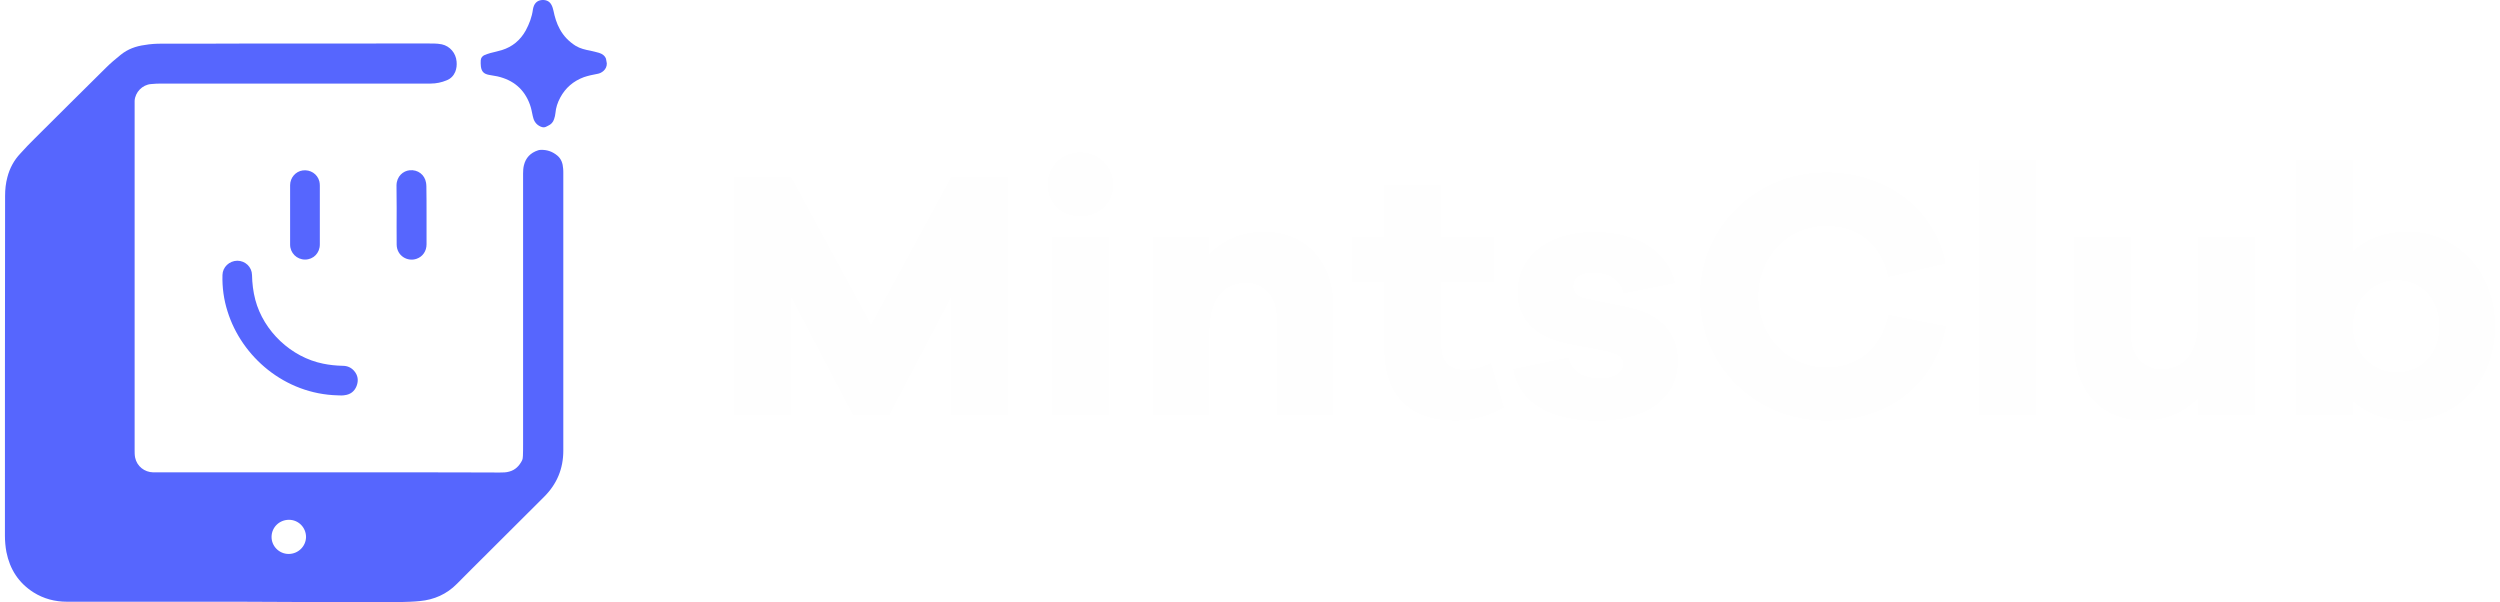
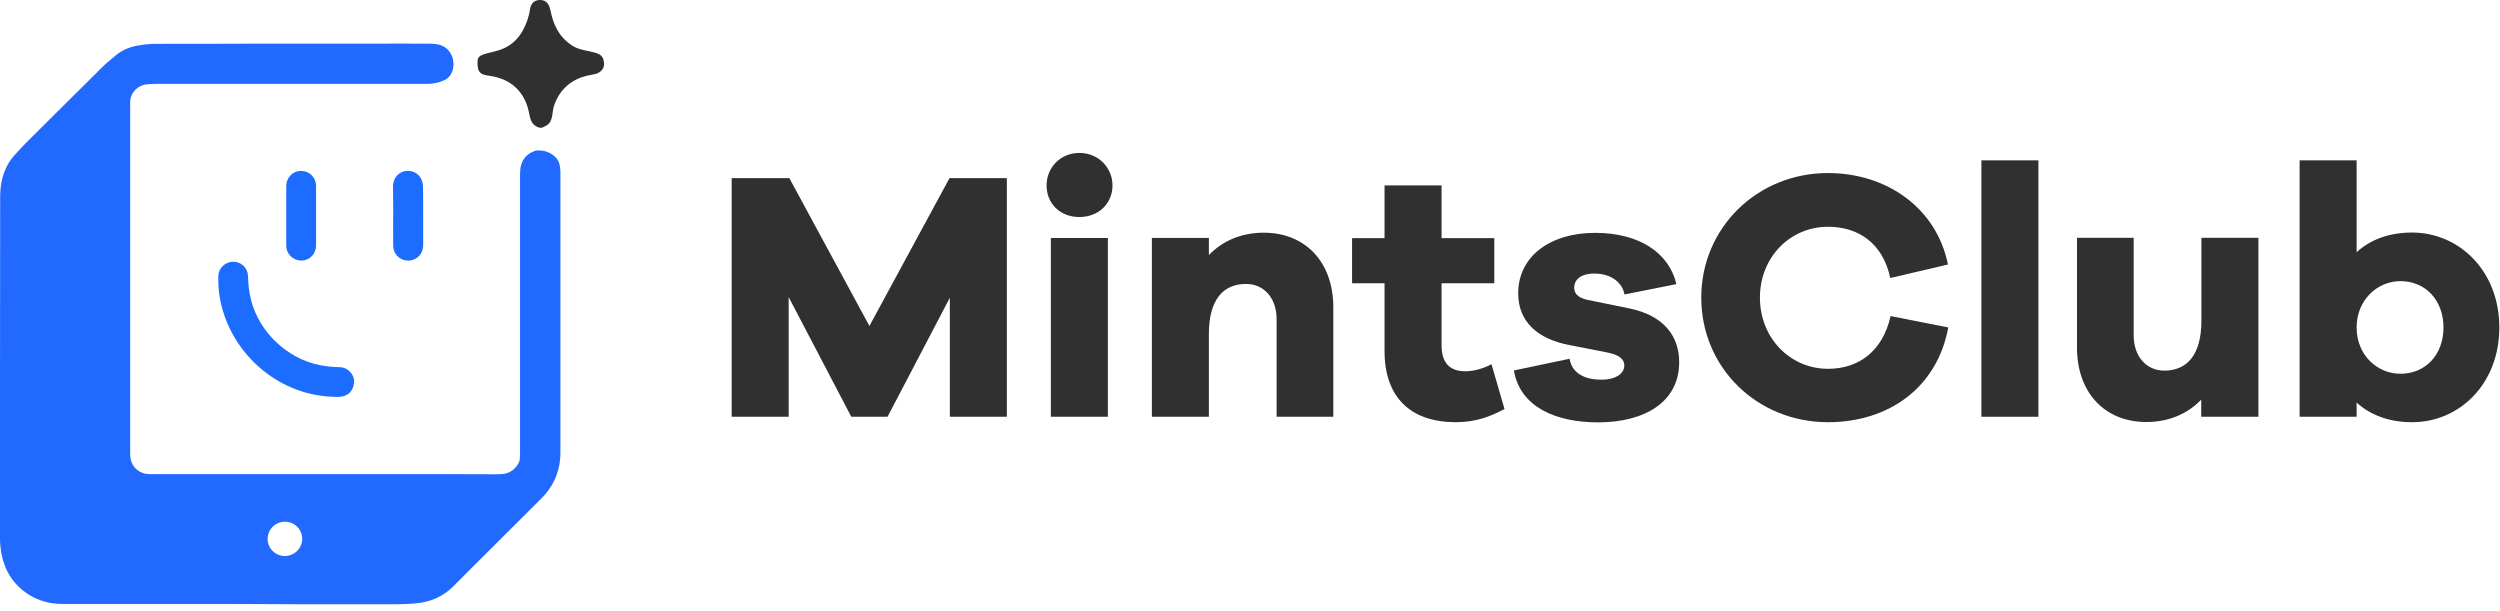
- <svg xmlns="http://www.w3.org/2000/svg" version="1.1" id="Layer_1" x="0px" y="0px" viewBox="0 0 152.27 36.66" style="enable-background:new 0 0 152.27 36.66;" xml:space="preserve">
-   <style type="text/css">
- 	.st0{fill:#5666FE;}
- 	.st1{enable-background:new    ;}
- 	.st2{fill:#FEFEFE;}
- </style>
-   <g>
-     <path class="st0" d="M14.52,36.65c-3.48,0-6.96,0-10.44,0c-0.73,0-1.42-0.18-2.04-0.57c-0.91-0.58-1.44-1.41-1.65-2.46   c-0.06-0.33-0.09-0.66-0.09-0.99c0-6.9,0-13.8,0.01-20.7c0-0.39,0.04-0.77,0.14-1.14c0.14-0.54,0.4-1.03,0.79-1.44   c0.29-0.32,0.58-0.63,0.89-0.93C3.57,6.99,5,5.56,6.45,4.13c0.28-0.28,0.59-0.54,0.9-0.79c0.43-0.35,0.93-0.53,1.47-0.6   C9.15,2.68,9.5,2.66,9.84,2.66c1.99,0,3.99,0,5.98-0.01c2.29,0,4.57,0,6.86,0c1.24,0,2.49-0.01,3.73,0c0.17,0,0.34,0.02,0.5,0.05   c0.5,0.11,0.86,0.54,0.9,1.05c0.02,0.21,0,0.42-0.08,0.62c-0.1,0.24-0.27,0.42-0.52,0.52c-0.31,0.13-0.64,0.2-0.98,0.2   c-2.29,0-4.58,0-6.87,0c-3.18,0-6.37,0-9.55,0c-0.2,0-0.4,0.01-0.61,0.03c-0.53,0.04-0.97,0.5-1,1.02c0,0.14,0,0.27,0,0.41   c0,6.95,0,13.91,0,20.86c0,0.15,0,0.31,0.03,0.46c0.11,0.53,0.57,0.89,1.1,0.9c0.08,0,0.17,0,0.25,0c4.91,0,9.83,0,14.74,0   c2.04,0,4.08,0,6.12,0.01c0.2,0,0.39,0,0.59-0.06c0.36-0.1,0.59-0.34,0.76-0.66c0.04-0.08,0.06-0.19,0.06-0.29   c0.01-0.23,0.01-0.45,0.01-0.68c0-5.09,0-10.19,0-15.28c0-0.41,0-0.83,0-1.24c0-0.17,0.01-0.34,0.05-0.5   c0.11-0.46,0.4-0.76,0.85-0.91c0.05-0.02,0.11-0.03,0.16-0.03c0.39-0.02,0.73,0.1,1.03,0.35c0.24,0.2,0.33,0.48,0.35,0.79   c0.01,0.09,0.01,0.18,0.01,0.27c0,5.64,0,11.27,0,16.91c0,1.1-0.39,2.03-1.16,2.8c-1.16,1.16-2.33,2.32-3.49,3.48   c-0.61,0.61-1.23,1.22-1.83,1.83c-0.62,0.63-1.39,0.97-2.26,1.05c-0.39,0.04-0.78,0.05-1.17,0.06c-1.81,0-3.62,0-5.44,0   C17.48,36.66,16,36.66,14.52,36.65L14.52,36.65z M17.6,31.66c-0.58,0-1.05,0.45-1.06,1.03c-0.01,0.57,0.46,1.05,1.04,1.05   s1.05-0.46,1.06-1.03C18.64,32.13,18.18,31.66,17.6,31.66z" />
-     <path class="st0" d="M36.96,3.86c0.01,0.37-0.31,0.6-0.58,0.64c-0.28,0.05-0.55,0.11-0.82,0.2c-0.64,0.24-1.12,0.65-1.44,1.25   c-0.16,0.3-0.26,0.6-0.29,0.94c-0.01,0.12-0.04,0.24-0.08,0.36c-0.06,0.2-0.19,0.33-0.37,0.41c-0.03,0.02-0.06,0.03-0.08,0.04   c-0.17,0.1-0.32,0.05-0.47-0.04c-0.22-0.13-0.33-0.34-0.38-0.59c-0.05-0.23-0.09-0.47-0.17-0.69c-0.34-0.95-1.02-1.51-1.99-1.73   c-0.17-0.04-0.34-0.05-0.51-0.09c-0.31-0.06-0.45-0.2-0.49-0.51c-0.02-0.12-0.01-0.24-0.01-0.37c0.01-0.16,0.1-0.27,0.24-0.33   c0.11-0.05,0.23-0.08,0.35-0.12c0.23-0.06,0.47-0.11,0.7-0.18c0.64-0.2,1.12-0.6,1.45-1.19c0.22-0.41,0.38-0.83,0.44-1.29   c0.01-0.08,0.04-0.17,0.07-0.24c0.1-0.21,0.27-0.32,0.51-0.33c0.25-0.01,0.44,0.09,0.55,0.3c0.06,0.11,0.09,0.23,0.12,0.35   c0.08,0.39,0.19,0.77,0.39,1.13c0.23,0.42,0.55,0.75,0.96,1.01c0.28,0.17,0.59,0.24,0.91,0.3c0.17,0.04,0.35,0.08,0.52,0.13   c0.19,0.06,0.35,0.17,0.42,0.36C36.93,3.67,36.94,3.77,36.96,3.86z" />
-     <path class="st0" d="M20.57,24.08c-3.23-0.08-5.85-2.35-6.71-5.11c-0.23-0.72-0.33-1.46-0.31-2.22c0.01-0.48,0.41-0.86,0.9-0.87   c0.49,0,0.89,0.38,0.9,0.87c0.01,0.51,0.07,1.01,0.2,1.51c0.51,1.92,2.19,3.5,4.13,3.89c0.39,0.08,0.78,0.12,1.18,0.13   c0.28,0,0.51,0.09,0.7,0.3c0.24,0.27,0.29,0.59,0.16,0.93c-0.13,0.33-0.38,0.52-0.73,0.56C20.85,24.1,20.71,24.08,20.57,24.08z" />
-     <path class="st0" d="M25.98,13.1c0,0.59,0,1.18,0,1.78c0,0.41-0.23,0.75-0.6,0.88c-0.55,0.2-1.21-0.17-1.22-0.86   c-0.01-0.74,0-1.49,0-2.23c0-0.46-0.01-0.92-0.01-1.38c0.01-0.56,0.41-0.88,0.8-0.92c0.5-0.05,0.92,0.27,1,0.76   c0.01,0.07,0.02,0.15,0.02,0.22C25.98,11.93,25.98,12.51,25.98,13.1z" />
-     <path class="st0" d="M19.48,13.1c0,0.6,0,1.19,0,1.79c0,0.52-0.39,0.92-0.9,0.92c-0.5,0-0.91-0.4-0.91-0.91c0-1.21,0-2.42,0-3.62   c0-0.45,0.33-0.84,0.77-0.9c0.46-0.06,0.89,0.21,1.01,0.66c0.02,0.08,0.03,0.18,0.03,0.26C19.48,11.9,19.48,12.5,19.48,13.1   L19.48,13.1z" />
-     <g class="st1">
-       <path class="st2" d="M61.4,25.29h-3.46v-7.22l-3.78,7.22h-2.2l-3.8-7.26v7.26H44.7V10.81h3.5l4.86,8.97l4.86-8.97h3.48V25.29z" />
-       <path class="st2" d="M67.81,11.25c0,1.1-0.84,1.92-2.01,1.92s-1.99-0.82-1.99-1.92c0-1.06,0.82-1.97,1.99-1.97    S67.81,10.19,67.81,11.25z M64.07,25.29V14.44h3.46v10.85H64.07z" />
-       <path class="st2" d="M81.21,18.64v6.65h-3.44v-5.92c0-1.28-0.76-2.14-1.86-2.14c-1.36,0-2.25,0.93-2.25,3.03v5.03h-3.46V14.44    h3.46v1.04c0.82-0.86,1.97-1.36,3.33-1.36C79.52,14.12,81.21,15.91,81.21,18.64z" />
-       <path class="st2" d="M91.6,24.82c-0.84,0.45-1.73,0.8-2.96,0.8c-2.7,0-4.32-1.47-4.32-4.32v-4.11h-1.97v-2.74h1.97v-3.2h3.46v3.2    h3.2v2.74h-3.2v3.76c0,1.12,0.54,1.58,1.45,1.58c0.48,0,1.12-0.17,1.58-0.43L91.6,24.82z" />
-       <path class="st2" d="M95.55,21.77c0.15,0.93,0.99,1.27,1.92,1.27c0.91,0,1.4-0.39,1.4-0.86c0-0.37-0.28-0.65-1.08-0.8l-2.2-0.43    c-2.01-0.37-3.16-1.45-3.16-3.15c0-2.23,1.92-3.67,4.67-3.67c2.7,0,4.49,1.23,4.93,3.11l-3.15,0.63    c-0.11-0.67-0.76-1.27-1.82-1.27c-0.93,0-1.23,0.45-1.23,0.84c0,0.3,0.13,0.61,0.82,0.76l2.55,0.52c2.05,0.43,3,1.66,3,3.26    c0,2.4-2.07,3.65-4.93,3.65c-2.55,0-4.73-0.93-5.1-3.15L95.55,21.77z" />
-       <path class="st2" d="M118.53,19.87c-0.67,3.63-3.59,5.75-7.3,5.75c-4.3,0-7.69-3.31-7.69-7.56c0-4.23,3.39-7.56,7.69-7.56    c3.56,0,6.59,2.12,7.28,5.55l-3.5,0.82c-0.45-2.1-1.92-3.11-3.78-3.11c-2.29,0-4.13,1.84-4.13,4.3s1.84,4.32,4.13,4.32    c1.84,0,3.31-1.04,3.8-3.2L118.53,19.87z" />
-       <path class="st2" d="M120.54,25.29V9.73h3.46v15.56H120.54z" />
-       <path class="st2" d="M137.34,25.29h-3.46v-1.04c-0.82,0.86-1.97,1.36-3.33,1.36c-2.53,0-4.21-1.79-4.21-4.52v-6.66h3.44v5.92    c0,1.27,0.76,2.14,1.86,2.14c1.36,0,2.25-0.93,2.25-3.03v-5.03h3.46V25.29z" />
-       <path class="st2" d="M151.97,19.87c0,3.43-2.42,5.75-5.29,5.75c-1.4,0-2.53-0.43-3.37-1.19v0.86h-3.46V9.73h3.46v5.57    c0.84-0.76,1.97-1.19,3.37-1.19C149.55,14.12,151.97,16.45,151.97,19.87z M148.58,19.87c0-1.66-1.1-2.81-2.61-2.81    c-1.41,0-2.66,1.15-2.66,2.81c0,1.68,1.25,2.81,2.66,2.81C147.47,22.68,148.58,21.55,148.58,19.87z" />
-     </g>
-   </g>
+ <svg xmlns="http://www.w3.org/2000/svg" width="262" height="64" viewBox="0 0 262 64" fill="none">
+   <path d="M24.558 63.294C18.548 63.294 12.538 63.294 6.528 63.294C5.267 63.294 4.076 62.983 3.005 62.31C1.433 61.308 0.518 59.875 0.155 58.061C0.052 57.492 0 56.922 0 56.352C0 44.436 -1.60837e-08 32.52 0.017 20.603C0.017 19.93 0.086 19.274 0.259 18.635C0.501 17.702 0.95 16.856 1.623 16.148C2.124 15.595 2.625 15.06 3.16 14.542C5.647 12.072 8.117 9.603 10.621 7.133C11.104 6.649 11.64 6.2 12.175 5.769C12.918 5.164 13.781 4.853 14.714 4.732C15.284 4.629 15.888 4.594 16.475 4.594C19.912 4.594 23.366 4.594 26.803 4.577C30.757 4.577 34.695 4.577 38.65 4.577C40.791 4.577 42.95 4.56 45.091 4.577C45.385 4.577 45.678 4.612 45.955 4.663C46.818 4.853 47.44 5.596 47.509 6.477C47.544 6.839 47.509 7.202 47.371 7.547C47.198 7.962 46.905 8.273 46.473 8.445C45.938 8.67 45.368 8.791 44.78 8.791C40.826 8.791 36.871 8.791 32.916 8.791C27.424 8.791 21.915 8.791 16.424 8.791C16.078 8.791 15.733 8.808 15.37 8.843C14.455 8.912 13.695 9.706 13.643 10.604C13.643 10.846 13.643 11.07 13.643 11.312C13.643 23.315 13.643 35.334 13.643 47.337C13.643 47.596 13.643 47.872 13.695 48.131C13.885 49.047 14.679 49.668 15.595 49.686C15.733 49.686 15.888 49.686 16.026 49.686C24.506 49.686 33.002 49.686 41.482 49.686C45.005 49.686 48.528 49.686 52.051 49.703C52.396 49.703 52.724 49.703 53.07 49.599C53.692 49.426 54.089 49.012 54.382 48.459C54.452 48.321 54.486 48.131 54.486 47.959C54.503 47.561 54.503 47.181 54.503 46.784C54.503 37.994 54.503 29.186 54.503 20.396C54.503 19.688 54.503 18.963 54.503 18.255C54.503 17.961 54.521 17.668 54.59 17.391C54.78 16.597 55.281 16.079 56.058 15.82C56.144 15.785 56.248 15.768 56.334 15.768C57.007 15.733 57.595 15.941 58.113 16.372C58.527 16.718 58.683 17.201 58.717 17.737C58.734 17.892 58.734 18.047 58.734 18.203C58.734 27.943 58.734 37.666 58.734 47.406C58.734 49.306 58.061 50.912 56.731 52.242C54.728 54.245 52.707 56.248 50.704 58.251C49.651 59.305 48.58 60.358 47.544 61.412C46.473 62.5 45.143 63.087 43.641 63.225C42.967 63.294 42.294 63.311 41.62 63.329C38.494 63.329 35.368 63.329 32.225 63.329C29.669 63.311 27.113 63.311 24.558 63.294ZM29.877 54.676C28.875 54.676 28.063 55.454 28.046 56.455C28.029 57.44 28.84 58.269 29.842 58.269C30.844 58.269 31.655 57.474 31.673 56.49C31.673 55.488 30.878 54.676 29.877 54.676Z" fill="#2269FF" />
+   <path d="M63.311 6.667C63.328 7.306 62.776 7.703 62.309 7.773C61.826 7.859 61.359 7.963 60.893 8.118C59.788 8.532 58.959 9.24 58.406 10.277C58.13 10.795 57.957 11.313 57.906 11.9C57.888 12.107 57.836 12.315 57.767 12.522C57.664 12.867 57.439 13.092 57.128 13.23C57.077 13.264 57.025 13.282 56.99 13.299C56.697 13.472 56.438 13.385 56.178 13.23C55.799 13.005 55.609 12.643 55.522 12.211C55.436 11.814 55.367 11.399 55.229 11.019C54.642 9.379 53.467 8.412 51.792 8.032C51.498 7.963 51.205 7.945 50.911 7.876C50.376 7.773 50.134 7.531 50.065 6.995C50.031 6.788 50.048 6.581 50.048 6.356C50.065 6.08 50.221 5.89 50.462 5.787C50.652 5.7 50.859 5.648 51.067 5.579C51.464 5.476 51.878 5.389 52.276 5.268C53.381 4.923 54.21 4.232 54.78 3.213C55.16 2.505 55.436 1.78 55.539 0.986C55.557 0.847 55.609 0.692 55.66 0.571C55.833 0.208 56.127 0.018 56.541 0.001C56.973 -0.016 57.301 0.157 57.491 0.519C57.595 0.709 57.647 0.916 57.698 1.124C57.836 1.797 58.026 2.453 58.372 3.075C58.769 3.801 59.322 4.37 60.03 4.819C60.513 5.113 61.049 5.234 61.601 5.338C61.895 5.407 62.206 5.476 62.499 5.562C62.827 5.666 63.104 5.856 63.225 6.184C63.259 6.339 63.276 6.512 63.311 6.667Z" fill="#303030" />
+   <path d="M35.006 41.587C29.427 41.449 24.903 37.529 23.418 32.762C23.02 31.519 22.848 30.241 22.882 28.928C22.899 28.099 23.59 27.443 24.436 27.426C25.283 27.426 25.974 28.082 25.991 28.928C26.008 29.809 26.112 30.672 26.336 31.536C27.217 34.852 30.118 37.58 33.469 38.254C34.142 38.392 34.816 38.461 35.506 38.478C35.99 38.478 36.387 38.634 36.715 38.996C37.13 39.463 37.216 40.015 36.992 40.603C36.767 41.172 36.335 41.501 35.731 41.57C35.489 41.621 35.247 41.587 35.006 41.587Z" fill="#1C6DFF" />
+   <path d="M44.349 22.625C44.349 23.644 44.349 24.663 44.349 25.699C44.349 26.407 43.952 26.994 43.313 27.219C42.363 27.564 41.223 26.925 41.206 25.733C41.188 24.456 41.206 23.16 41.206 21.882C41.206 21.088 41.188 20.294 41.188 19.499C41.206 18.532 41.897 17.979 42.57 17.91C43.434 17.824 44.159 18.377 44.297 19.223C44.314 19.344 44.332 19.482 44.332 19.603C44.349 20.604 44.349 21.606 44.349 22.625Z" fill="#1C6DFF" />
+   <path d="M33.124 22.625C33.124 23.661 33.124 24.68 33.124 25.716C33.124 26.614 32.45 27.305 31.57 27.305C30.706 27.305 29.998 26.614 29.998 25.733C29.998 23.644 29.998 21.554 29.998 19.482C29.998 18.705 30.568 18.031 31.328 17.927C32.122 17.824 32.865 18.29 33.072 19.067C33.107 19.205 33.124 19.378 33.124 19.516C33.124 20.552 33.124 21.589 33.124 22.625Z" fill="#1C6DFF" />
+   <path d="M105.518 43.675H99.543V31.207L93.015 43.675H89.216L82.653 31.138V43.675H76.678V18.669H82.722L91.115 34.16L99.508 18.669H105.518V43.675Z" fill="#303030" />
+   <path d="M116.589 19.43C116.589 21.329 115.138 22.745 113.117 22.745C111.097 22.745 109.681 21.329 109.681 19.43C109.681 17.599 111.097 16.027 113.117 16.027C115.138 16.027 116.589 17.599 116.589 19.43ZM110.13 43.676V24.939H116.105V43.676H110.13Z" fill="#303030" />
+   <path d="M139.73 32.192V43.676H133.789V33.452C133.789 31.242 132.477 29.757 130.577 29.757C128.228 29.757 126.691 31.363 126.691 34.989V43.676H120.716V24.938H126.691V26.734C128.107 25.249 130.093 24.386 132.442 24.386C136.811 24.386 139.73 27.477 139.73 32.192Z" fill="#303030" />
+   <path d="M157.673 42.865C156.222 43.642 154.685 44.246 152.561 44.246C147.898 44.246 145.1 41.708 145.1 36.786V29.688H141.698V24.956H145.1V19.43H151.076V24.956H156.602V29.688H151.076V36.181C151.076 38.116 152.008 38.91 153.58 38.91C154.409 38.91 155.514 38.616 156.308 38.167L157.673 42.865Z" fill="#303030" />
+   <path d="M164.494 37.597C164.753 39.203 166.204 39.791 167.81 39.791C169.382 39.791 170.228 39.117 170.228 38.306C170.228 37.666 169.744 37.183 168.363 36.924L164.563 36.181C161.092 35.542 159.106 33.677 159.106 30.741C159.106 26.89 162.422 24.403 167.171 24.403C171.834 24.403 174.925 26.527 175.685 29.774L170.245 30.862C170.055 29.705 168.933 28.669 167.102 28.669C165.496 28.669 164.978 29.446 164.978 30.12C164.978 30.638 165.202 31.173 166.394 31.432L170.798 32.33C174.338 33.073 175.979 35.197 175.979 37.96C175.979 42.105 172.404 44.264 167.465 44.264C163.061 44.264 159.296 42.657 158.657 38.824L164.494 37.597Z" fill="#303030" />
+   <path d="M204.18 34.316C203.023 40.585 197.98 44.247 191.573 44.247C184.147 44.247 178.293 38.53 178.293 31.191C178.293 23.886 184.147 18.135 191.573 18.135C197.721 18.135 202.954 21.796 204.146 27.72L198.101 29.136C197.324 25.509 194.786 23.765 191.573 23.765C187.619 23.765 184.441 26.942 184.441 31.191C184.441 35.439 187.619 38.651 191.573 38.651C194.751 38.651 197.29 36.855 198.136 33.125L204.18 34.316Z" fill="#303030" />
+   <path d="M207.652 43.676V16.805H213.627V43.676H207.652Z" fill="#303030" />
+   <path d="M236.665 43.676H230.689V41.88C229.273 43.365 227.287 44.228 224.939 44.228C220.569 44.228 217.668 41.137 217.668 36.422V24.921H223.609V35.145C223.609 37.338 224.921 38.84 226.821 38.84C229.17 38.84 230.707 37.234 230.707 33.608V24.921H236.682V43.676H236.665Z" fill="#303030" />
+   <path d="M261.93 34.316C261.93 40.24 257.751 44.246 252.794 44.246C250.376 44.246 248.425 43.504 246.974 42.191V43.676H240.999V16.805H246.974V26.424C248.425 25.111 250.376 24.369 252.794 24.369C257.751 24.386 261.93 28.41 261.93 34.316ZM256.076 34.316C256.076 31.449 254.176 29.463 251.568 29.463C249.133 29.463 246.974 31.449 246.974 34.316C246.974 37.218 249.133 39.169 251.568 39.169C254.159 39.169 256.076 37.218 256.076 34.316Z" fill="#303030" />
</svg>
